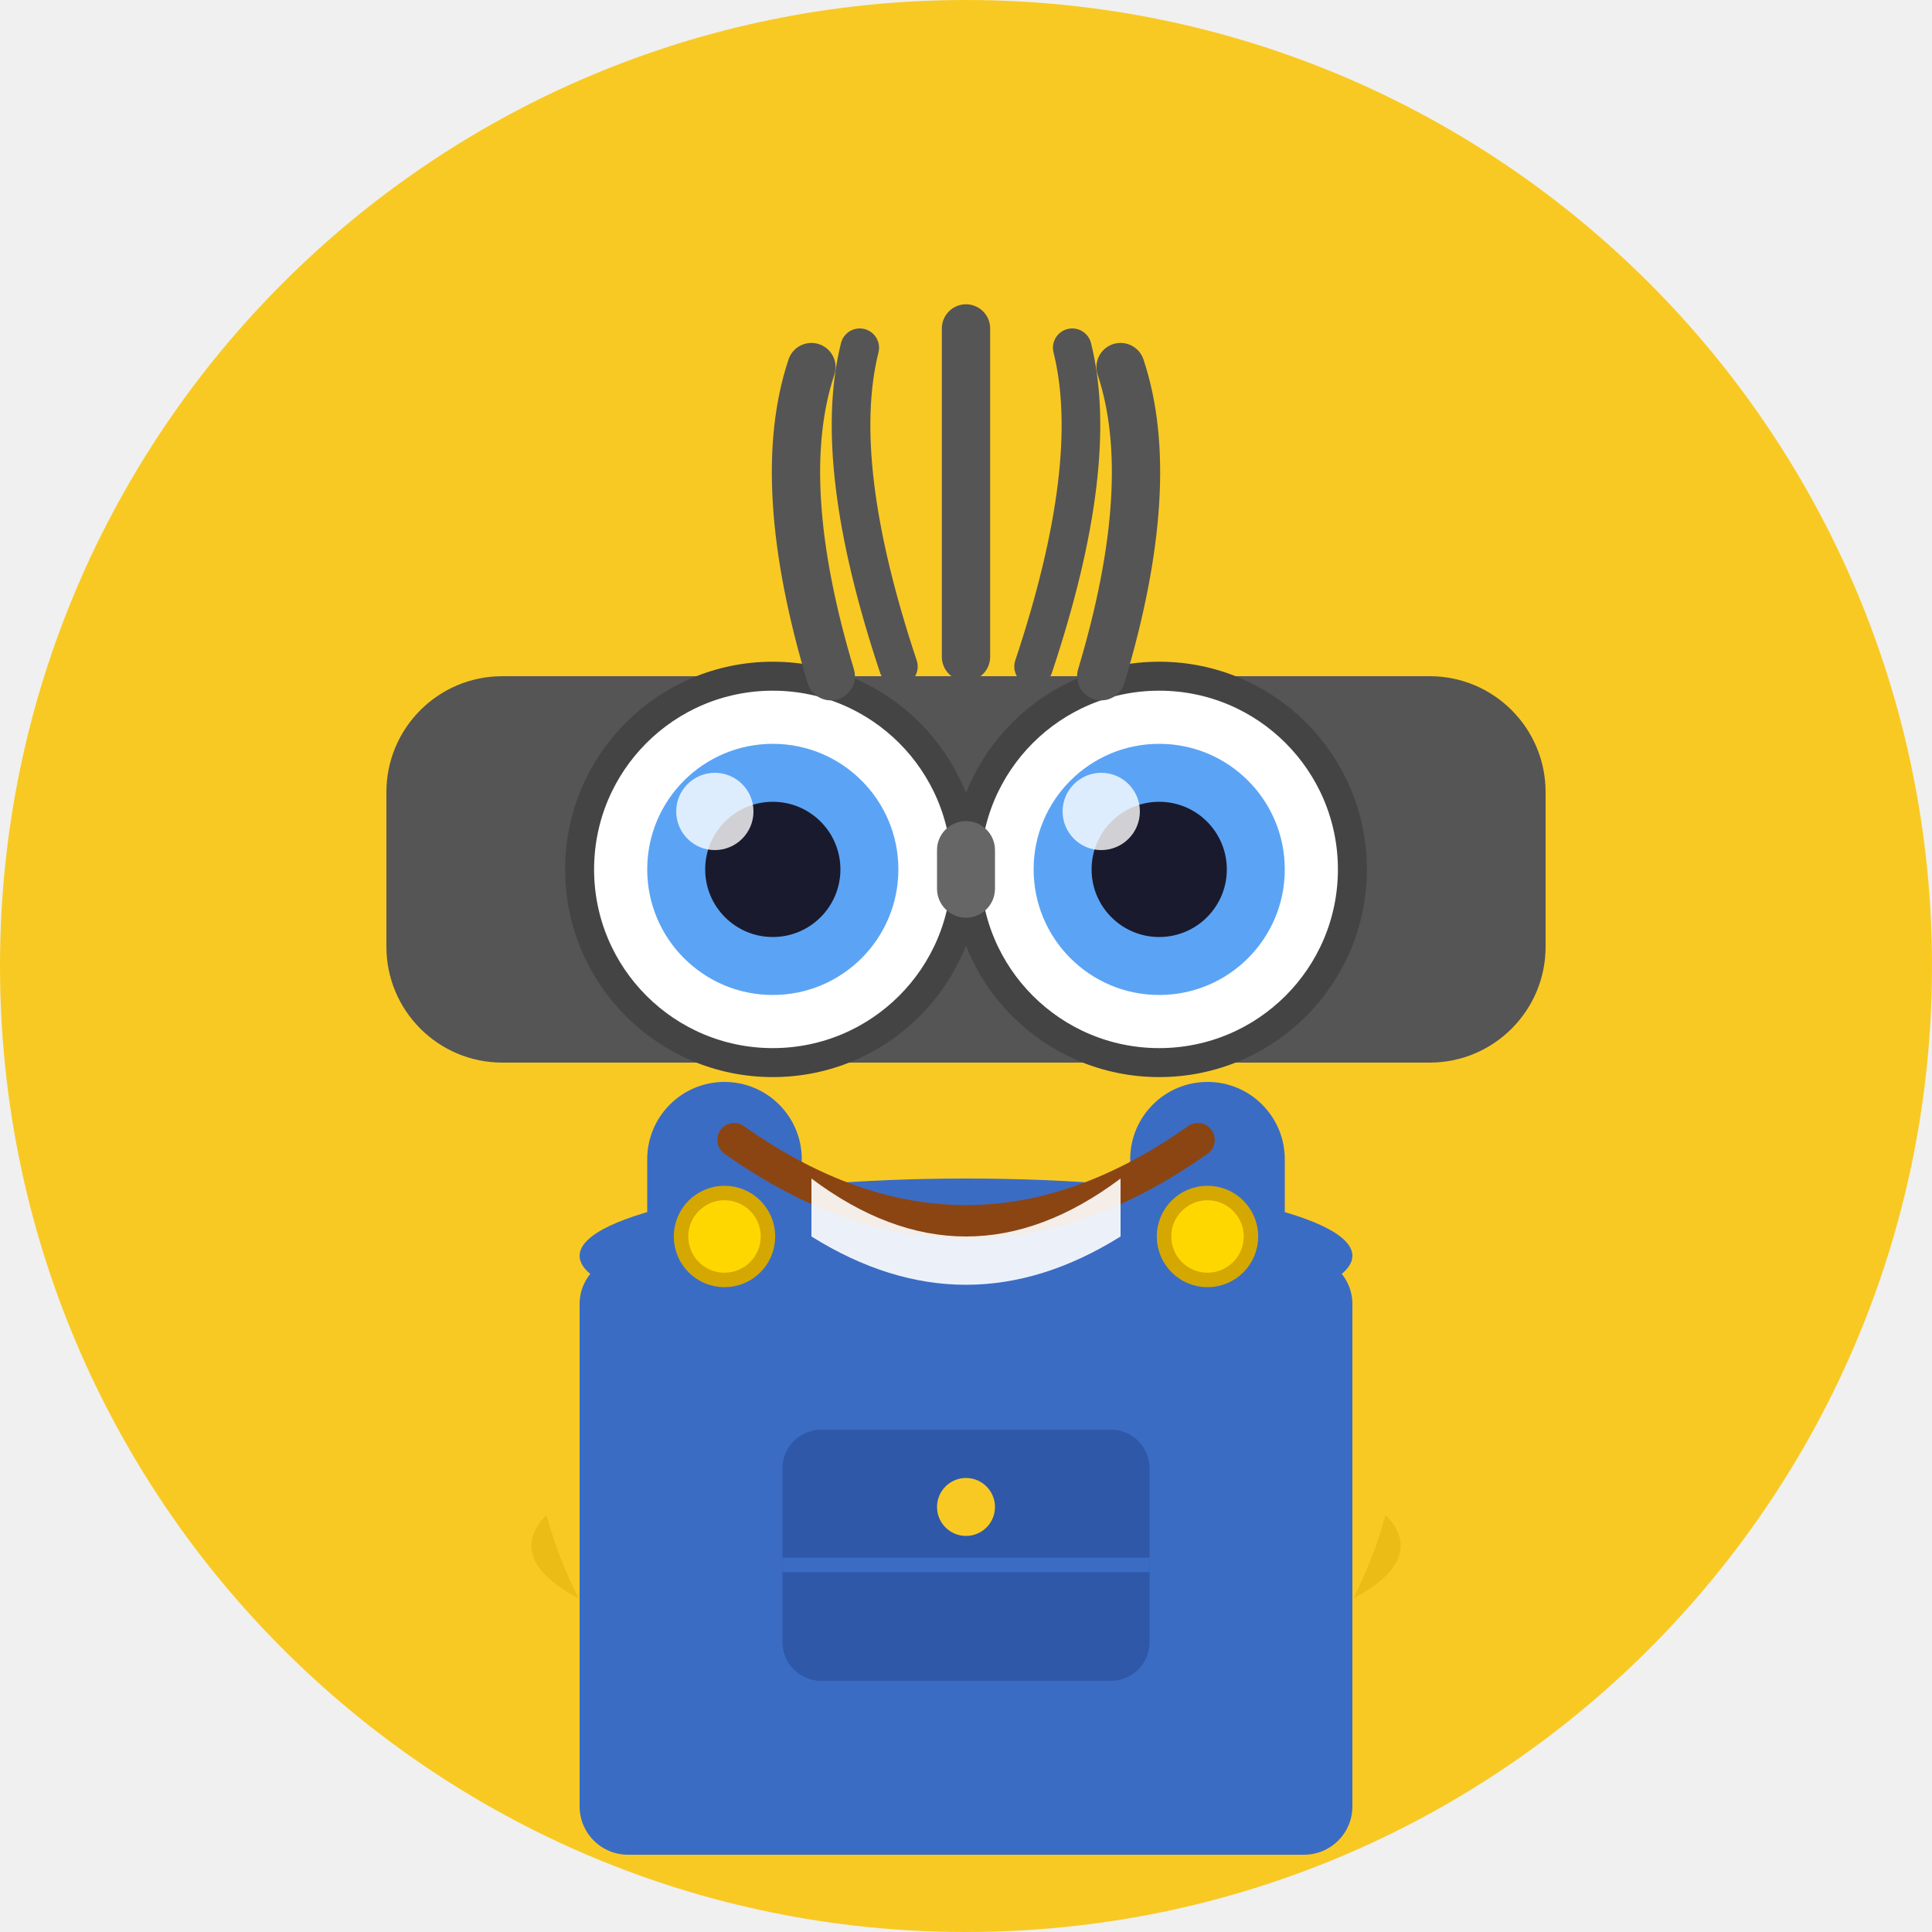
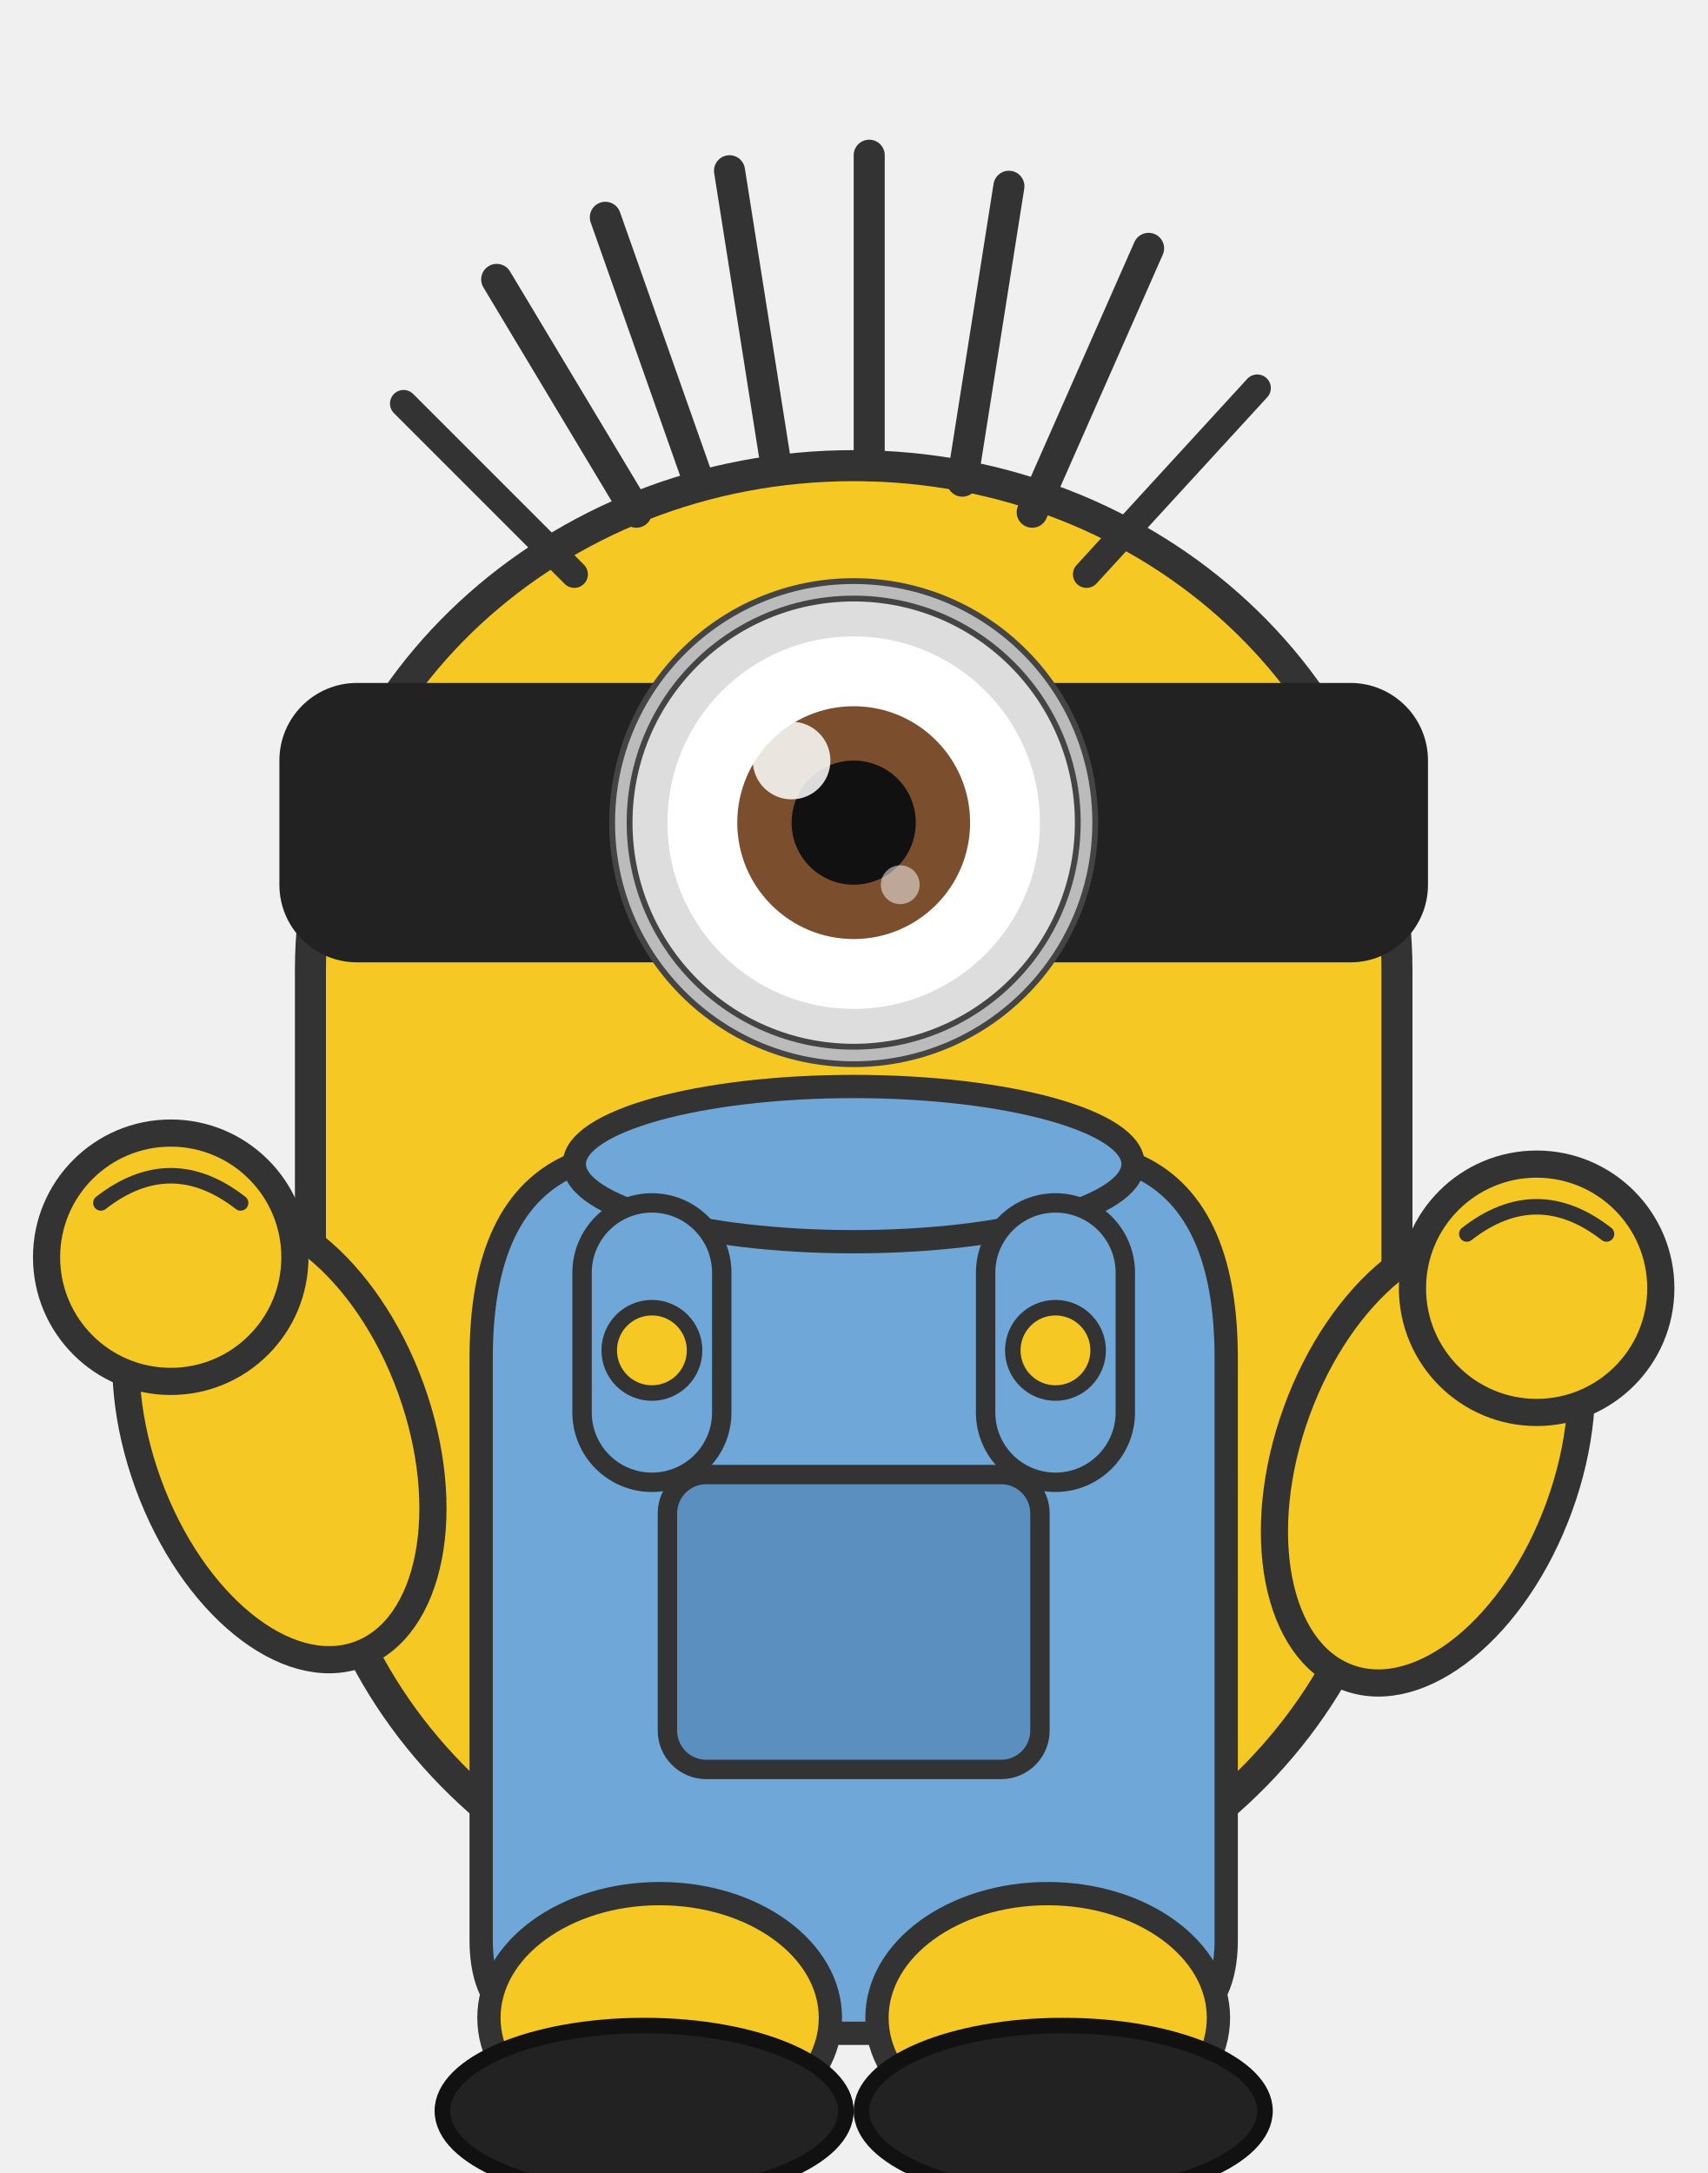
- <svg xmlns="http://www.w3.org/2000/svg" viewBox="0 0 200 200" width="200" height="200">
-   <circle cx="100" cy="100" r="100" fill="#F9C923" />
-   <ellipse cx="100" cy="160" rx="45" ry="12" fill="#D4A800" opacity="0.4" />
-   <rect x="55" y="85" width="90" height="105" rx="45" fill="#F9C923" />
-   <rect x="60" y="130" width="80" height="62" rx="5" fill="#3b6cc4" />
-   <ellipse cx="100" cy="130" rx="40" ry="8" fill="#3b6cc4" />
-   <rect x="67" y="112" width="16" height="32" rx="8" fill="#3b6cc4" />
-   <rect x="117" y="112" width="16" height="32" rx="8" fill="#3b6cc4" />
-   <rect x="81" y="148" width="38" height="26" rx="4" fill="#2f58a8" />
-   <line x1="81" y1="162" x2="119" y2="162" stroke="#3b6cc4" stroke-width="1.5" />
-   <circle cx="100" cy="156" r="3.5" fill="#F9C923" stroke="#2f58a8" stroke-width="1" />
-   <circle cx="75" cy="128" r="4.5" fill="#FFD700" stroke="#d4a800" stroke-width="1.5" />
-   <circle cx="125" cy="128" r="4.5" fill="#FFD700" stroke="#d4a800" stroke-width="1.5" />
-   <rect x="40" y="70" width="120" height="40" rx="12" fill="#555" />
-   <circle cx="80" cy="90" r="20" fill="white" stroke="#444" stroke-width="3" />
-   <circle cx="80" cy="90" r="13" fill="#5ba4f5" />
-   <circle cx="80" cy="90" r="7" fill="#1a1a2e" />
-   <circle cx="74" cy="84" r="4" fill="white" opacity="0.8" />
-   <circle cx="120" cy="90" r="20" fill="white" stroke="#444" stroke-width="3" />
-   <circle cx="120" cy="90" r="13" fill="#5ba4f5" />
-   <circle cx="120" cy="90" r="7" fill="#1a1a2e" />
-   <circle cx="114" cy="84" r="4" fill="white" opacity="0.8" />
-   <rect x="97" y="85" width="6" height="10" rx="3" fill="#666" />
-   <path d="M76 118 Q100 135 124 118" stroke="#8B4513" stroke-width="3.5" fill="none" stroke-linecap="round" />
-   <path d="M84 122 Q100 134 116 122 L116 128 Q100 138 84 128 Z" fill="white" opacity="0.9" />
-   <path d="M86 70 Q80 50 84 38" stroke="#555" stroke-width="5" fill="none" stroke-linecap="round" />
-   <path d="M100 68 Q100 46 100 34" stroke="#555" stroke-width="5" fill="none" stroke-linecap="round" />
-   <path d="M114 70 Q120 50 116 38" stroke="#555" stroke-width="5" fill="none" stroke-linecap="round" />
-   <path d="M93 69 Q86 48 89 36" stroke="#555" stroke-width="4" fill="none" stroke-linecap="round" />
-   <path d="M107 69 Q114 48 111 36" stroke="#555" stroke-width="4" fill="none" stroke-linecap="round" />
+ <svg xmlns="http://www.w3.org/2000/svg" viewBox="0 0 220 280" width="220" height="280">
+   <rect x="40" y="60" width="140" height="190" rx="70" ry="65" fill="#F5C823" stroke="#333" stroke-width="4" />
+   <line x1="90" y1="62" x2="78" y2="28" stroke="#333" stroke-width="4" stroke-linecap="round" />
+   <line x1="100" y1="60" x2="94" y2="22" stroke="#333" stroke-width="4" stroke-linecap="round" />
+   <line x1="112" y1="60" x2="112" y2="20" stroke="#333" stroke-width="4" stroke-linecap="round" />
+   <line x1="124" y1="62" x2="130" y2="24" stroke="#333" stroke-width="4" stroke-linecap="round" />
+   <line x1="133" y1="66" x2="148" y2="32" stroke="#333" stroke-width="4" stroke-linecap="round" />
+   <line x1="82" y1="66" x2="64" y2="36" stroke="#333" stroke-width="4" stroke-linecap="round" />
+   <line x1="140" y1="74" x2="162" y2="50" stroke="#333" stroke-width="3.5" stroke-linecap="round" />
+   <line x1="74" y1="74" x2="52" y2="52" stroke="#333" stroke-width="3.5" stroke-linecap="round" />
+   <rect x="36" y="88" width="148" height="36" rx="10" fill="#222" />
+   <circle cx="110" cy="106" r="30" fill="#ddd" stroke="#444" stroke-width="3" />
+   <circle cx="110" cy="106" r="24" fill="white" />
+   <circle cx="110" cy="106" r="15" fill="#7B4F2E" />
+   <circle cx="110" cy="106" r="8" fill="#111" />
+   <circle cx="102" cy="98" r="5" fill="white" opacity="0.85" />
+   <circle cx="116" cy="114" r="2.5" fill="white" opacity="0.5" />
+   <circle cx="110" cy="106" r="30" fill="none" stroke="#bbb" stroke-width="1.5" />
+   <path d="M82 148 Q110 168 138 148" stroke="#333" stroke-width="4" fill="none" stroke-linecap="round" />
+   <path d="M62 175 Q62 155 74 150 L146 150 Q158 155 158 175 L158 250 Q158 262 146 262 L74 262 Q62 262 62 250 Z" fill="#6FA8D8" stroke="#333" stroke-width="3" />
+   <ellipse cx="110" cy="150" rx="36" ry="10" fill="#6FA8D8" stroke="#333" stroke-width="3" />
+   <rect x="86" y="190" width="48" height="38" rx="5" fill="#5A8FBF" stroke="#333" stroke-width="2.5" />
+   <rect x="75" y="155" width="18" height="36" rx="9" fill="#6FA8D8" stroke="#333" stroke-width="2.5" />
+   <rect x="127" y="155" width="18" height="36" rx="9" fill="#6FA8D8" stroke="#333" stroke-width="2.5" />
+   <circle cx="84" cy="174" r="5.5" fill="#F5C823" stroke="#333" stroke-width="2" />
+   <circle cx="136" cy="174" r="5.5" fill="#F5C823" stroke="#333" stroke-width="2" />
+   <ellipse cx="36" cy="185" rx="18" ry="30" fill="#F5C823" stroke="#333" stroke-width="3.5" transform="rotate(-20 36 185)" />
+   <circle cx="22" cy="162" r="16" fill="#F5C823" stroke="#333" stroke-width="3.5" />
+   <path d="M13 155 Q22 148 31 155" stroke="#333" stroke-width="2" fill="none" stroke-linecap="round" />
+   <ellipse cx="184" cy="188" rx="18" ry="30" fill="#F5C823" stroke="#333" stroke-width="3.5" transform="rotate(20 184 188)" />
+   <circle cx="198" cy="166" r="16" fill="#F5C823" stroke="#333" stroke-width="3.5" />
+   <path d="M189 159 Q198 152 207 159" stroke="#333" stroke-width="2" fill="none" stroke-linecap="round" />
+   <ellipse cx="85" cy="260" rx="22" ry="16" fill="#F5C823" stroke="#333" stroke-width="3" />
+   <ellipse cx="135" cy="260" rx="22" ry="16" fill="#F5C823" stroke="#333" stroke-width="3" />
+   <ellipse cx="83" cy="272" rx="26" ry="11" fill="#222" stroke="#111" stroke-width="2" />
+   <ellipse cx="137" cy="272" rx="26" ry="11" fill="#222" stroke="#111" stroke-width="2" />
</svg>
